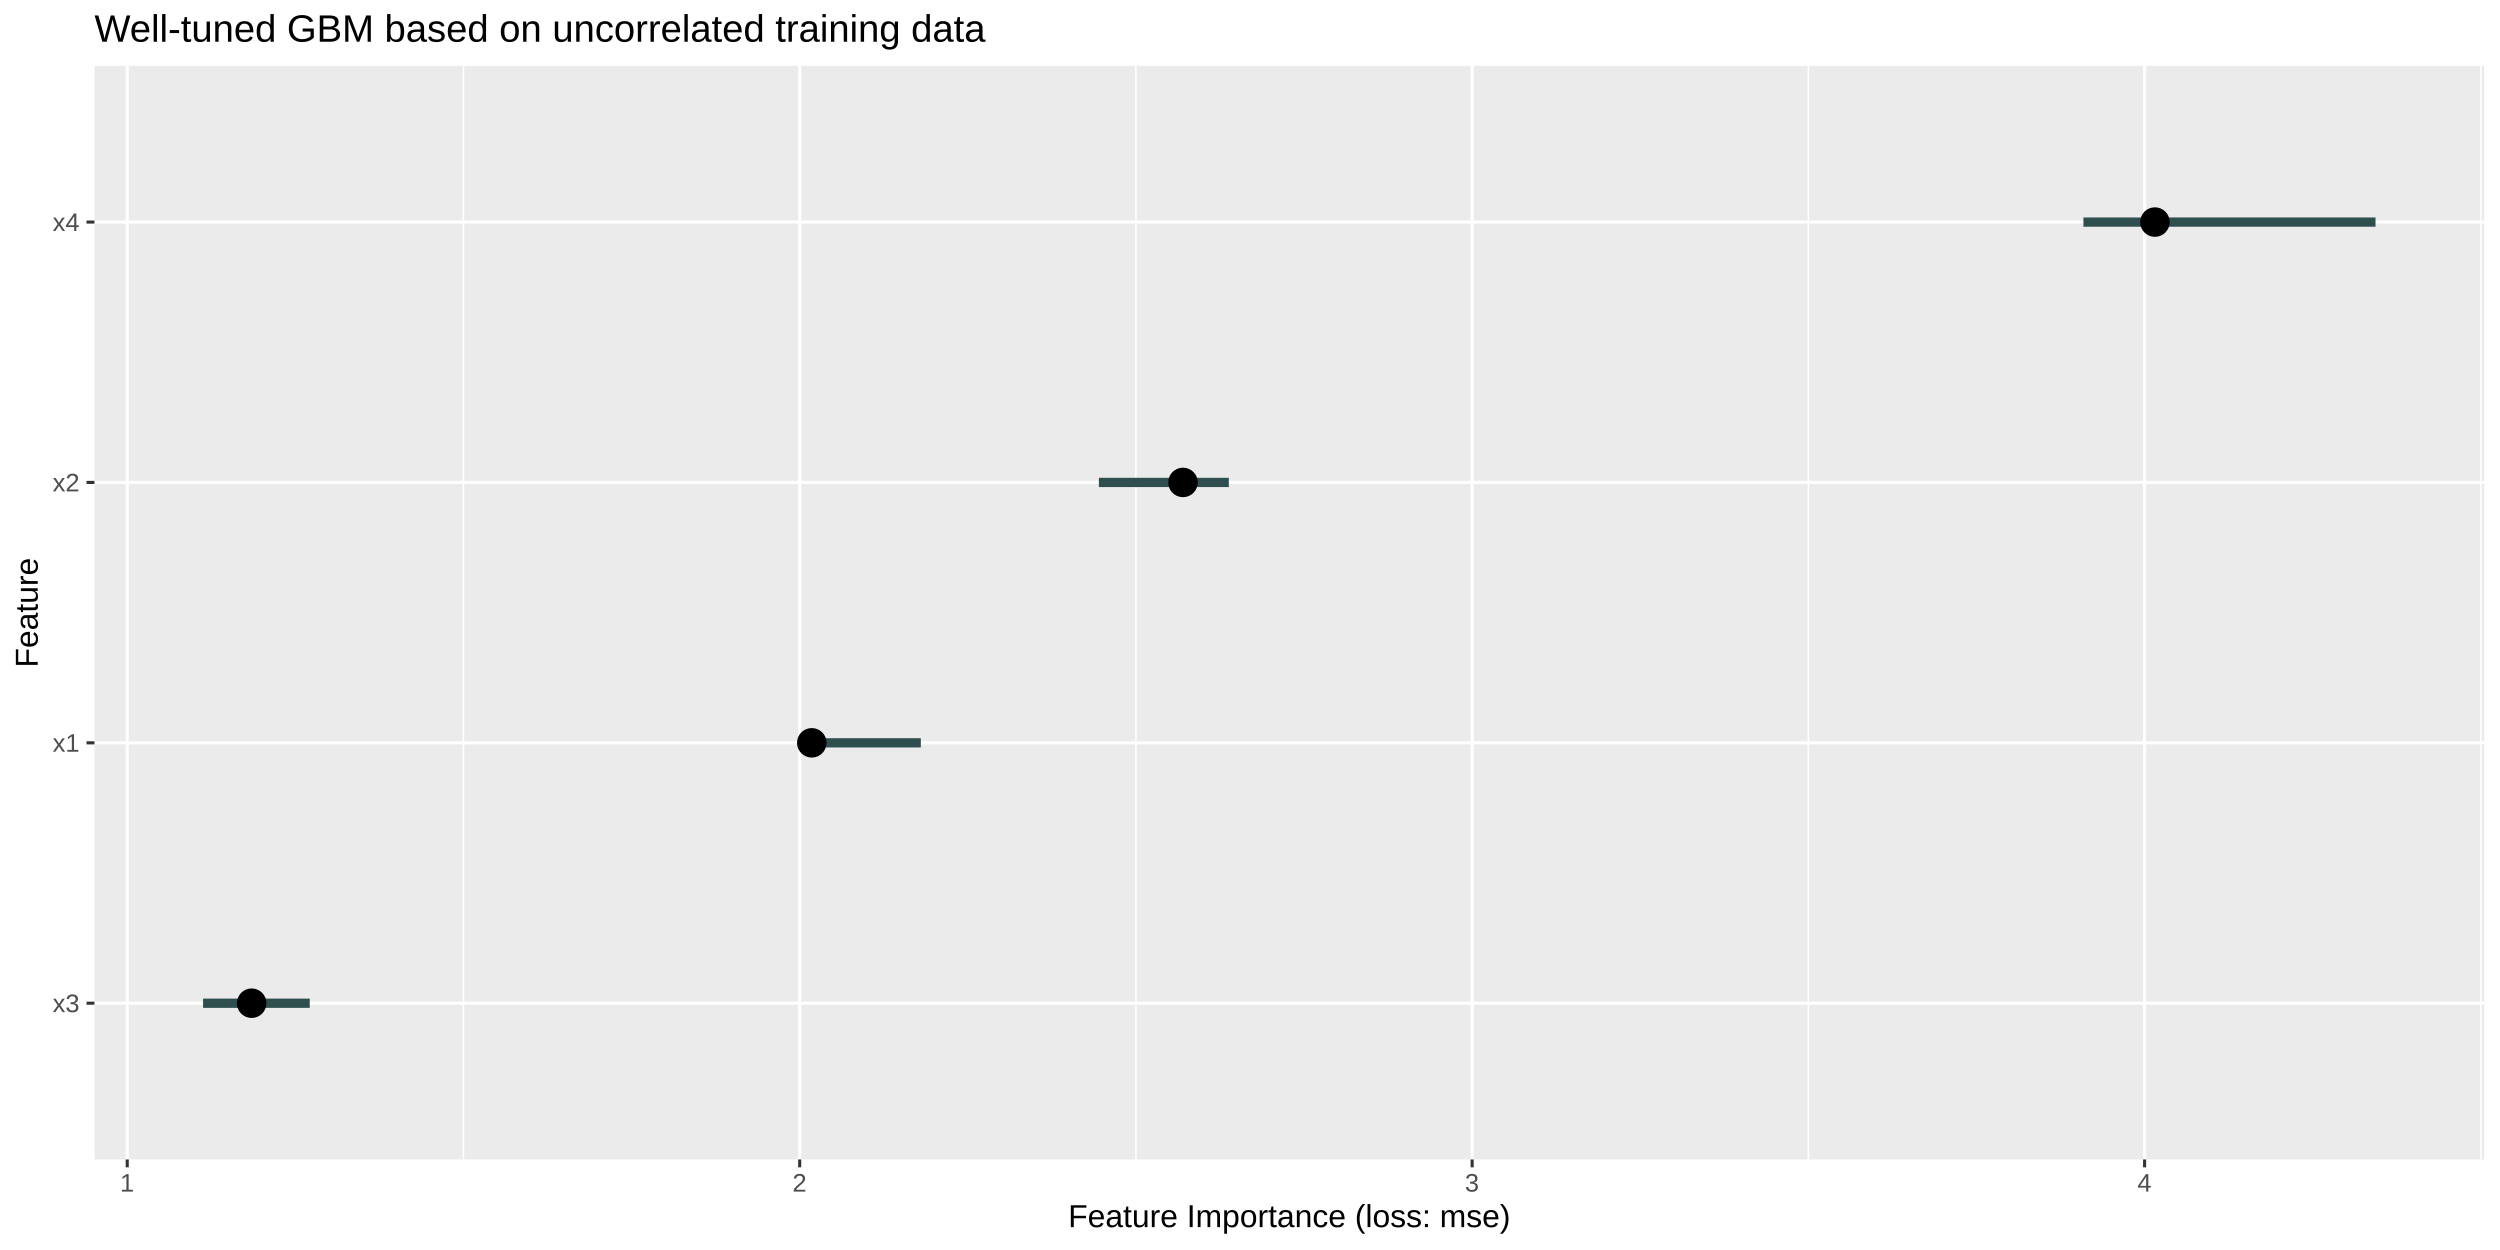
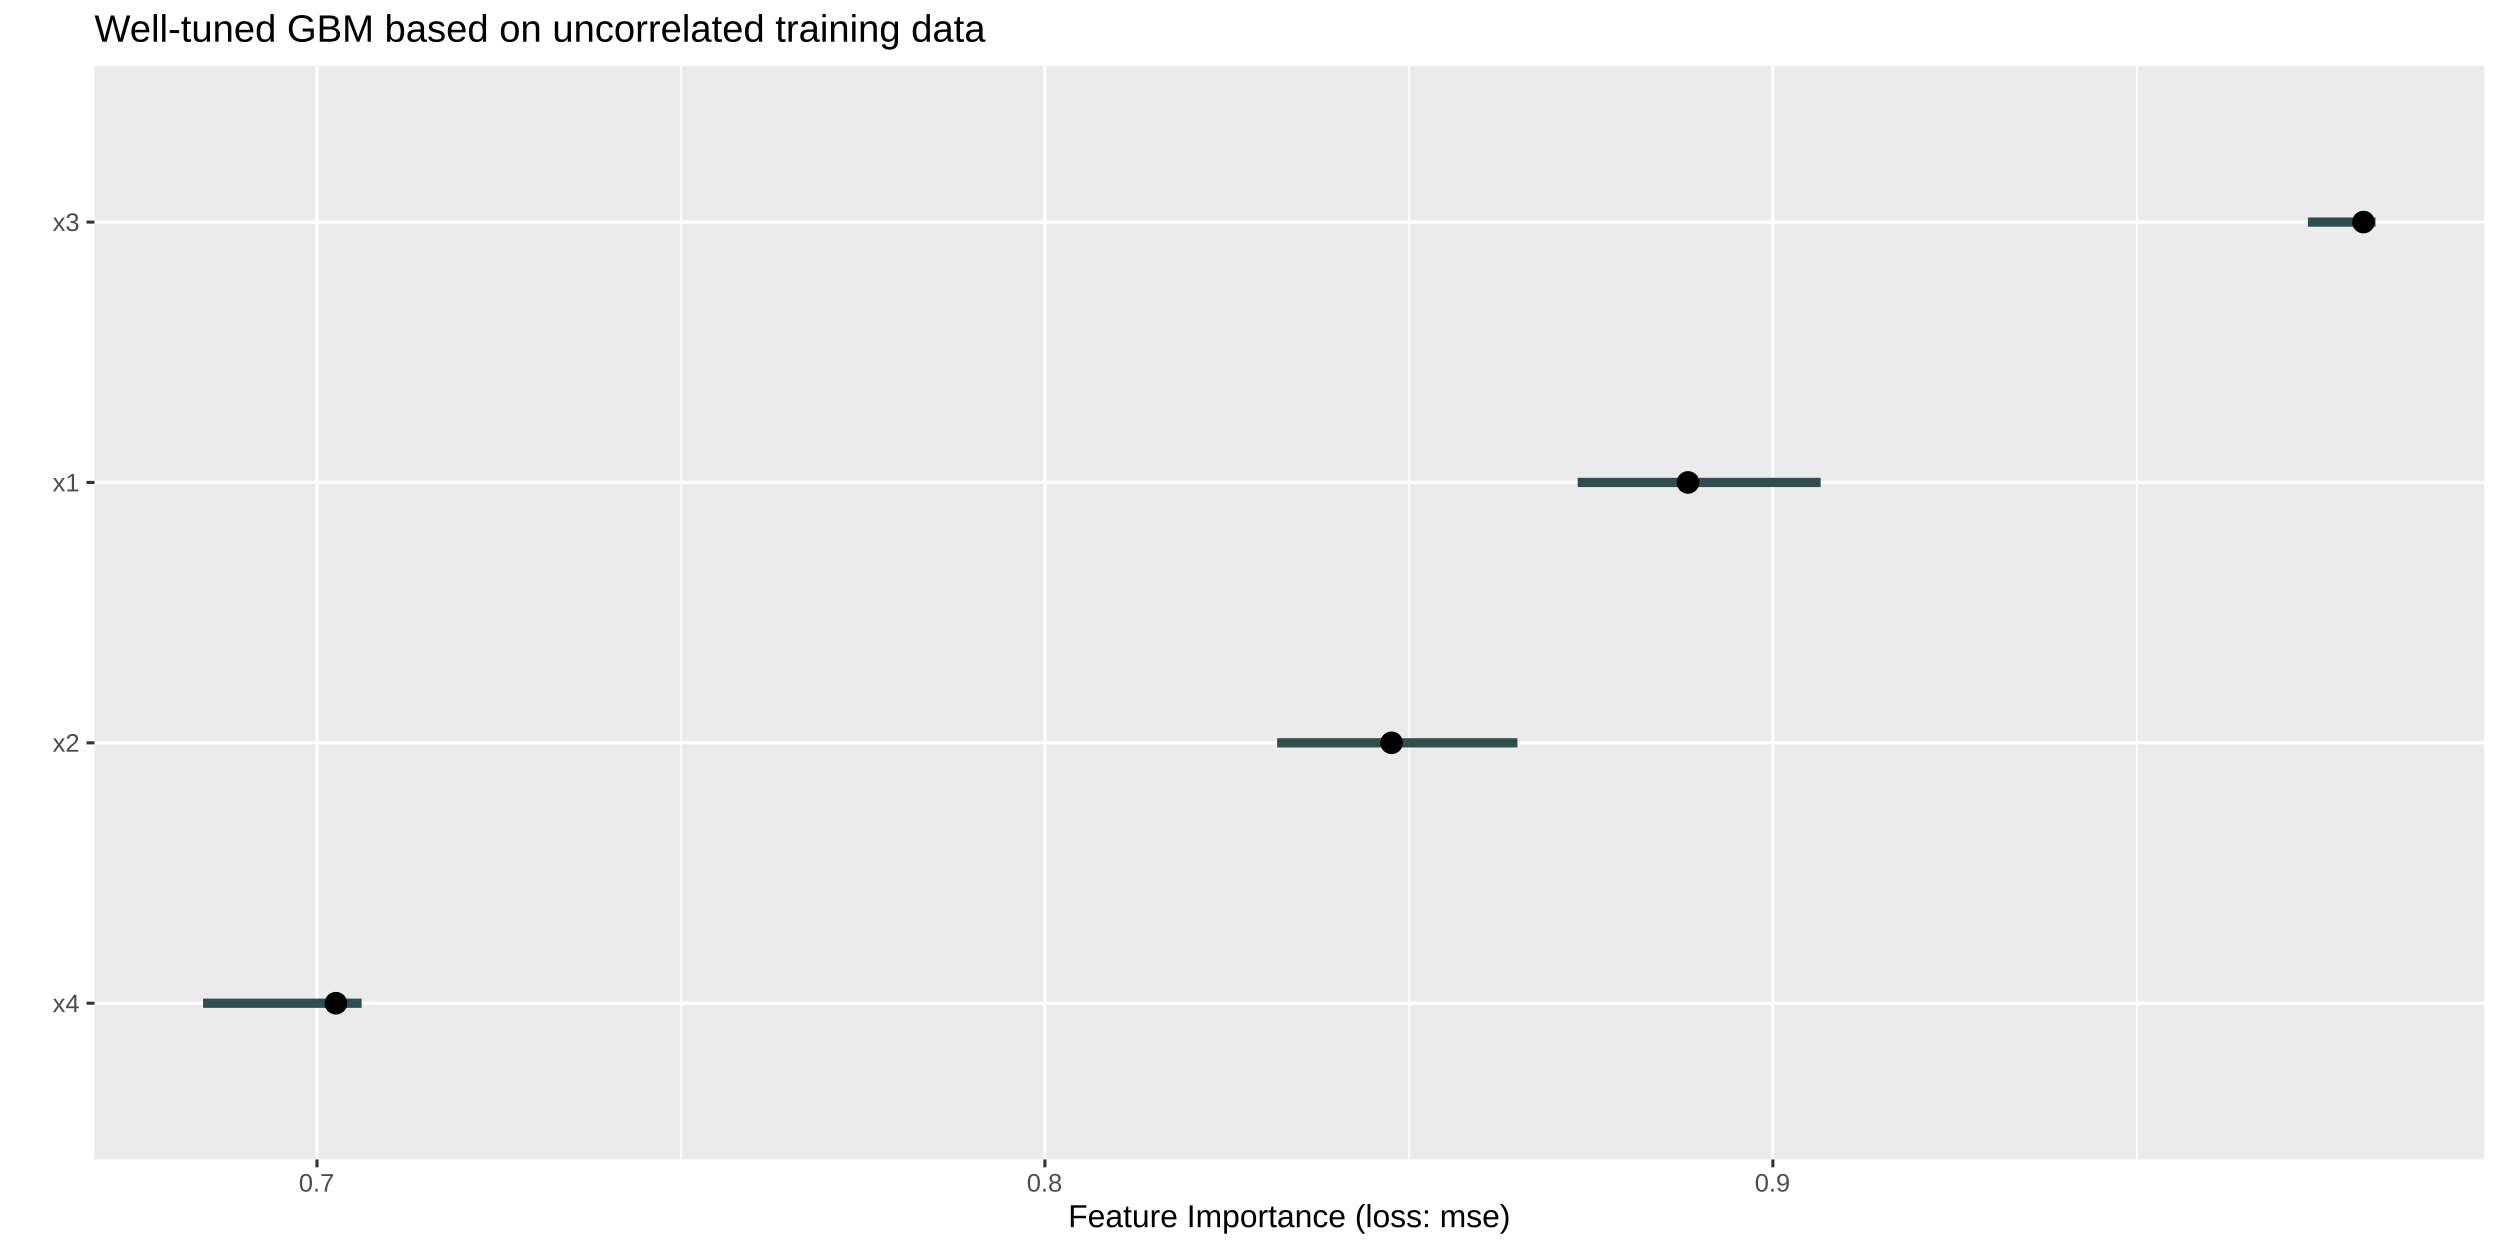
<svg xmlns="http://www.w3.org/2000/svg" viewBox="0 0 864.00 432.00">
  <defs>
    <style type="text/css">
    line, polyline, polygon, path, rect, circle {
      fill: none;
      stroke: #000000;
      stroke-linecap: round;
      stroke-linejoin: round;
      stroke-miterlimit: 10.00;
    }
  </style>
  </defs>
  <rect width="100%" height="100%" style="stroke: none; fill: #FFFFFF;" />
-   <rect x="0.00" y="0.00" width="864.00" height="432.00" style="stroke-width: 1.07; stroke: #FFFFFF; fill: #FFFFFF;" />
+   <rect x="0.00" y="0" width="864.00" height="432.00" style="stroke-width: 1.07; stroke: #FFFFFF; fill: #FFFFFF;" />
  <defs>
    <clipPath id="cpMzIuNjR8ODU4LjUyfDQwMC43MHwyMi43Ng==">
      <rect x="32.64" y="22.76" width="825.88" height="377.94" />
    </clipPath>
  </defs>
  <rect x="32.64" y="22.76" width="825.88" height="377.94" style="stroke-width: 1.07; stroke: none; fill: #EBEBEB;" clip-path="url(#cpMzIuNjR8ODU4LjUyfDQwMC43MHwyMi43Ng==)" />
-   <polyline points="160.17,400.70 160.17,22.76 " style="stroke-width: 0.53; stroke: #FFFFFF; stroke-linecap: butt;" clip-path="url(#cpMzIuNjR8ODU4LjUyfDQwMC43MHwyMi43Ng==)" />
-   <polyline points="392.57,400.70 392.57,22.76 " style="stroke-width: 0.53; stroke: #FFFFFF; stroke-linecap: butt;" clip-path="url(#cpMzIuNjR8ODU4LjUyfDQwMC43MHwyMi43Ng==)" />
-   <polyline points="624.97,400.70 624.97,22.76 " style="stroke-width: 0.53; stroke: #FFFFFF; stroke-linecap: butt;" clip-path="url(#cpMzIuNjR8ODU4LjUyfDQwMC43MHwyMi43Ng==)" />
-   <polyline points="857.37,400.70 857.37,22.76 " style="stroke-width: 0.53; stroke: #FFFFFF; stroke-linecap: butt;" clip-path="url(#cpMzIuNjR8ODU4LjUyfDQwMC43MHwyMi43Ng==)" />
+   <polyline points="235.33,400.70 235.33,22.76 " style="stroke-width: 0.53; stroke: #FFFFFF; stroke-linecap: butt;" clip-path="url(#cpMzIuNjR8ODU4LjUyfDQwMC43MHwyMi43Ng==)" />
+   <polyline points="486.91,400.70 486.91,22.76 " style="stroke-width: 0.53; stroke: #FFFFFF; stroke-linecap: butt;" clip-path="url(#cpMzIuNjR8ODU4LjUyfDQwMC43MHwyMi43Ng==)" />
+   <polyline points="738.49,400.70 738.49,22.76 " style="stroke-width: 0.53; stroke: #FFFFFF; stroke-linecap: butt;" clip-path="url(#cpMzIuNjR8ODU4LjUyfDQwMC43MHwyMi43Ng==)" />
  <polyline points="32.64,346.71 858.52,346.71 " style="stroke-width: 1.07; stroke: #FFFFFF; stroke-linecap: butt;" clip-path="url(#cpMzIuNjR8ODU4LjUyfDQwMC43MHwyMi43Ng==)" />
  <polyline points="32.64,256.72 858.52,256.72 " style="stroke-width: 1.07; stroke: #FFFFFF; stroke-linecap: butt;" clip-path="url(#cpMzIuNjR8ODU4LjUyfDQwMC43MHwyMi43Ng==)" />
  <polyline points="32.64,166.73 858.52,166.73 " style="stroke-width: 1.07; stroke: #FFFFFF; stroke-linecap: butt;" clip-path="url(#cpMzIuNjR8ODU4LjUyfDQwMC43MHwyMi43Ng==)" />
  <polyline points="32.64,76.75 858.52,76.75 " style="stroke-width: 1.07; stroke: #FFFFFF; stroke-linecap: butt;" clip-path="url(#cpMzIuNjR8ODU4LjUyfDQwMC43MHwyMi43Ng==)" />
-   <polyline points="43.97,400.70 43.97,22.76 " style="stroke-width: 1.07; stroke: #FFFFFF; stroke-linecap: butt;" clip-path="url(#cpMzIuNjR8ODU4LjUyfDQwMC43MHwyMi43Ng==)" />
-   <polyline points="276.37,400.70 276.37,22.76 " style="stroke-width: 1.07; stroke: #FFFFFF; stroke-linecap: butt;" clip-path="url(#cpMzIuNjR8ODU4LjUyfDQwMC43MHwyMi43Ng==)" />
-   <polyline points="508.77,400.70 508.77,22.76 " style="stroke-width: 1.07; stroke: #FFFFFF; stroke-linecap: butt;" clip-path="url(#cpMzIuNjR8ODU4LjUyfDQwMC43MHwyMi43Ng==)" />
-   <polyline points="741.17,400.70 741.17,22.76 " style="stroke-width: 1.07; stroke: #FFFFFF; stroke-linecap: butt;" clip-path="url(#cpMzIuNjR8ODU4LjUyfDQwMC43MHwyMi43Ng==)" />
-   <line x1="720.03" y1="76.75" x2="820.98" y2="76.75" style="stroke-width: 3.20; stroke: #2F4F4F; stroke-linecap: butt;" clip-path="url(#cpMzIuNjR8ODU4LjUyfDQwMC43MHwyMi43Ng==)" />
-   <line x1="379.77" y1="166.73" x2="424.68" y2="166.73" style="stroke-width: 3.20; stroke: #2F4F4F; stroke-linecap: butt;" clip-path="url(#cpMzIuNjR8ODU4LjUyfDQwMC43MHwyMi43Ng==)" />
-   <line x1="279.33" y1="256.72" x2="318.24" y2="256.72" style="stroke-width: 3.20; stroke: #2F4F4F; stroke-linecap: butt;" clip-path="url(#cpMzIuNjR8ODU4LjUyfDQwMC43MHwyMi43Ng==)" />
-   <line x1="70.18" y1="346.71" x2="107.05" y2="346.71" style="stroke-width: 3.20; stroke: #2F4F4F; stroke-linecap: butt;" clip-path="url(#cpMzIuNjR8ODU4LjUyfDQwMC43MHwyMi43Ng==)" />
-   <circle cx="744.74" cy="76.75" r="3.56pt" style="stroke-width: 0.71; fill: #000000;" clip-path="url(#cpMzIuNjR8ODU4LjUyfDQwMC43MHwyMi43Ng==)" />
-   <circle cx="408.84" cy="166.73" r="3.56pt" style="stroke-width: 0.71; fill: #000000;" clip-path="url(#cpMzIuNjR8ODU4LjUyfDQwMC43MHwyMi43Ng==)" />
-   <circle cx="280.55" cy="256.72" r="3.56pt" style="stroke-width: 0.71; fill: #000000;" clip-path="url(#cpMzIuNjR8ODU4LjUyfDQwMC43MHwyMi43Ng==)" />
-   <circle cx="86.97" cy="346.71" r="3.56pt" style="stroke-width: 0.71; fill: #000000;" clip-path="url(#cpMzIuNjR8ODU4LjUyfDQwMC43MHwyMi43Ng==)" />
+   <polyline points="109.54,400.70 109.54,22.76 " style="stroke-width: 1.07; stroke: #FFFFFF; stroke-linecap: butt;" clip-path="url(#cpMzIuNjR8ODU4LjUyfDQwMC43MHwyMi43Ng==)" />
+   <polyline points="361.12,400.70 361.12,22.76 " style="stroke-width: 1.07; stroke: #FFFFFF; stroke-linecap: butt;" clip-path="url(#cpMzIuNjR8ODU4LjUyfDQwMC43MHwyMi43Ng==)" />
+   <polyline points="612.70,400.70 612.70,22.76 " style="stroke-width: 1.07; stroke: #FFFFFF; stroke-linecap: butt;" clip-path="url(#cpMzIuNjR8ODU4LjUyfDQwMC43MHwyMi43Ng==)" />
+   <line x1="797.61" y1="76.75" x2="820.98" y2="76.75" style="stroke-width: 3.20; stroke: #2F4F4F; stroke-linecap: butt;" clip-path="url(#cpMzIuNjR8ODU4LjUyfDQwMC43MHwyMi43Ng==)" />
+   <line x1="545.25" y1="166.73" x2="629.22" y2="166.73" style="stroke-width: 3.20; stroke: #2F4F4F; stroke-linecap: butt;" clip-path="url(#cpMzIuNjR8ODU4LjUyfDQwMC43MHwyMi43Ng==)" />
+   <line x1="441.39" y1="256.72" x2="524.42" y2="256.72" style="stroke-width: 3.20; stroke: #2F4F4F; stroke-linecap: butt;" clip-path="url(#cpMzIuNjR8ODU4LjUyfDQwMC43MHwyMi43Ng==)" />
+   <line x1="70.18" y1="346.71" x2="124.97" y2="346.71" style="stroke-width: 3.20; stroke: #2F4F4F; stroke-linecap: butt;" clip-path="url(#cpMzIuNjR8ODU4LjUyfDQwMC43MHwyMi43Ng==)" />
+   <circle cx="816.82" cy="76.75" r="3.56" style="stroke-width: 0.71; fill: #000000;" clip-path="url(#cpMzIuNjR8ODU4LjUyfDQwMC43MHwyMi43Ng==)" />
+   <circle cx="583.37" cy="166.73" r="3.56" style="stroke-width: 0.71; fill: #000000;" clip-path="url(#cpMzIuNjR8ODU4LjUyfDQwMC43MHwyMi43Ng==)" />
+   <circle cx="480.92" cy="256.72" r="3.56" style="stroke-width: 0.71; fill: #000000;" clip-path="url(#cpMzIuNjR8ODU4LjUyfDQwMC43MHwyMi43Ng==)" />
+   <circle cx="116.09" cy="346.71" r="3.56" style="stroke-width: 0.71; fill: #000000;" clip-path="url(#cpMzIuNjR8ODU4LjUyfDQwMC43MHwyMi43Ng==)" />
  <defs>
    <clipPath id="cpMC4wMHw4NjQuMDB8NDMyLjAwfDAuMDA=">
      <rect x="0.00" y="0.00" width="864.00" height="432.00" />
    </clipPath>
  </defs>
  <g clip-path="url(#cpMC4wMHw4NjQuMDB8NDMyLjAwfDAuMDA=)">
-     <text x="18.20" y="349.80" style="font-size: 8.80px; fill: #4D4D4D; font-family: Liberation Sans;" textLength="9.51px" lengthAdjust="spacingAndGlyphs">x3</text>
+     <text x="18.20" y="349.80" style="font-size: 8.80px; fill: #4D4D4D; font-family: Liberation Sans;" textLength="9.51px" lengthAdjust="spacingAndGlyphs">x4</text>
  </g>
  <g clip-path="url(#cpMC4wMHw4NjQuMDB8NDMyLjAwfDAuMDA=)">
-     <text x="18.20" y="259.81" style="font-size: 8.80px; fill: #4D4D4D; font-family: Liberation Sans;" textLength="9.51px" lengthAdjust="spacingAndGlyphs">x1</text>
+     <text x="18.20" y="259.81" style="font-size: 8.80px; fill: #4D4D4D; font-family: Liberation Sans;" textLength="9.51px" lengthAdjust="spacingAndGlyphs">x2</text>
  </g>
  <g clip-path="url(#cpMC4wMHw4NjQuMDB8NDMyLjAwfDAuMDA=)">
-     <text x="18.20" y="169.83" style="font-size: 8.80px; fill: #4D4D4D; font-family: Liberation Sans;" textLength="9.51px" lengthAdjust="spacingAndGlyphs">x2</text>
+     <text x="18.20" y="169.83" style="font-size: 8.80px; fill: #4D4D4D; font-family: Liberation Sans;" textLength="9.51px" lengthAdjust="spacingAndGlyphs">x1</text>
  </g>
  <g clip-path="url(#cpMC4wMHw4NjQuMDB8NDMyLjAwfDAuMDA=)">
-     <text x="18.20" y="79.84" style="font-size: 8.80px; fill: #4D4D4D; font-family: Liberation Sans;" textLength="9.51px" lengthAdjust="spacingAndGlyphs">x4</text>
+     <text x="18.20" y="79.84" style="font-size: 8.80px; fill: #4D4D4D; font-family: Liberation Sans;" textLength="9.51px" lengthAdjust="spacingAndGlyphs">x3</text>
  </g>
  <polyline points="29.90,346.71 32.64,346.71 " style="stroke-width: 1.07; stroke: #333333; stroke-linecap: butt;" clip-path="url(#cpMC4wMHw4NjQuMDB8NDMyLjAwfDAuMDA=)" />
  <polyline points="29.90,256.72 32.64,256.72 " style="stroke-width: 1.07; stroke: #333333; stroke-linecap: butt;" clip-path="url(#cpMC4wMHw4NjQuMDB8NDMyLjAwfDAuMDA=)" />
  <polyline points="29.90,166.73 32.64,166.73 " style="stroke-width: 1.07; stroke: #333333; stroke-linecap: butt;" clip-path="url(#cpMC4wMHw4NjQuMDB8NDMyLjAwfDAuMDA=)" />
  <polyline points="29.90,76.75 32.64,76.75 " style="stroke-width: 1.07; stroke: #333333; stroke-linecap: butt;" clip-path="url(#cpMC4wMHw4NjQuMDB8NDMyLjAwfDAuMDA=)" />
-   <polyline points="43.97,403.44 43.97,400.70 " style="stroke-width: 1.07; stroke: #333333; stroke-linecap: butt;" clip-path="url(#cpMC4wMHw4NjQuMDB8NDMyLjAwfDAuMDA=)" />
-   <polyline points="276.37,403.44 276.37,400.70 " style="stroke-width: 1.07; stroke: #333333; stroke-linecap: butt;" clip-path="url(#cpMC4wMHw4NjQuMDB8NDMyLjAwfDAuMDA=)" />
-   <polyline points="508.77,403.44 508.77,400.70 " style="stroke-width: 1.07; stroke: #333333; stroke-linecap: butt;" clip-path="url(#cpMC4wMHw4NjQuMDB8NDMyLjAwfDAuMDA=)" />
-   <polyline points="741.17,403.44 741.17,400.70 " style="stroke-width: 1.07; stroke: #333333; stroke-linecap: butt;" clip-path="url(#cpMC4wMHw4NjQuMDB8NDMyLjAwfDAuMDA=)" />
+   <polyline points="109.54,403.44 109.54,400.70 " style="stroke-width: 1.07; stroke: #333333; stroke-linecap: butt;" clip-path="url(#cpMC4wMHw4NjQuMDB8NDMyLjAwfDAuMDA=)" />
+   <polyline points="361.12,403.44 361.12,400.70 " style="stroke-width: 1.07; stroke: #333333; stroke-linecap: butt;" clip-path="url(#cpMC4wMHw4NjQuMDB8NDMyLjAwfDAuMDA=)" />
+   <polyline points="612.70,403.44 612.70,400.70 " style="stroke-width: 1.07; stroke: #333333; stroke-linecap: butt;" clip-path="url(#cpMC4wMHw4NjQuMDB8NDMyLjAwfDAuMDA=)" />
  <g clip-path="url(#cpMC4wMHw4NjQuMDB8NDMyLjAwfDAuMDA=)">
-     <text x="41.47" y="411.82" style="font-size: 8.80px; fill: #4D4D4D; font-family: Liberation Sans;" textLength="5.01px" lengthAdjust="spacingAndGlyphs">1</text>
+     <text x="103.28" y="411.82" style="font-size: 8.80px; fill: #4D4D4D; font-family: Liberation Sans;" textLength="12.51px" lengthAdjust="spacingAndGlyphs">0.7</text>
  </g>
  <g clip-path="url(#cpMC4wMHw4NjQuMDB8NDMyLjAwfDAuMDA=)">
-     <text x="273.87" y="411.82" style="font-size: 8.80px; fill: #4D4D4D; font-family: Liberation Sans;" textLength="5.01px" lengthAdjust="spacingAndGlyphs">2</text>
+     <text x="354.86" y="411.82" style="font-size: 8.80px; fill: #4D4D4D; font-family: Liberation Sans;" textLength="12.51px" lengthAdjust="spacingAndGlyphs">0.8</text>
  </g>
  <g clip-path="url(#cpMC4wMHw4NjQuMDB8NDMyLjAwfDAuMDA=)">
-     <text x="506.27" y="411.82" style="font-size: 8.80px; fill: #4D4D4D; font-family: Liberation Sans;" textLength="5.01px" lengthAdjust="spacingAndGlyphs">3</text>
-   </g>
-   <g clip-path="url(#cpMC4wMHw4NjQuMDB8NDMyLjAwfDAuMDA=)">
-     <text x="738.67" y="411.82" style="font-size: 8.80px; fill: #4D4D4D; font-family: Liberation Sans;" textLength="5.01px" lengthAdjust="spacingAndGlyphs">4</text>
+     <text x="606.44" y="411.82" style="font-size: 8.80px; fill: #4D4D4D; font-family: Liberation Sans;" textLength="12.51px" lengthAdjust="spacingAndGlyphs">0.9</text>
  </g>
  <g clip-path="url(#cpMC4wMHw4NjQuMDB8NDMyLjAwfDAuMDA=)">
    <text x="369.17" y="424.10" style="font-size: 11.00px; font-family: Liberation Sans;" textLength="152.83px" lengthAdjust="spacingAndGlyphs">Feature Importance (loss: mse)</text>
  </g>
  <g clip-path="url(#cpMC4wMHw4NjQuMDB8NDMyLjAwfDAuMDA=)">
-     <text transform="translate(13.04,230.68) rotate(-90)" style="font-size: 11.00px; font-family: Liberation Sans;" textLength="37.91px" lengthAdjust="spacingAndGlyphs">Feature</text>
-   </g>
-   <g clip-path="url(#cpMC4wMHw4NjQuMDB8NDMyLjAwfDAuMDA=)">
    <text x="32.64" y="14.42" style="font-size: 13.20px; font-family: Liberation Sans;" textLength="303.51px" lengthAdjust="spacingAndGlyphs">Well-tuned GBM based on uncorrelated training data</text>
  </g>
</svg>
